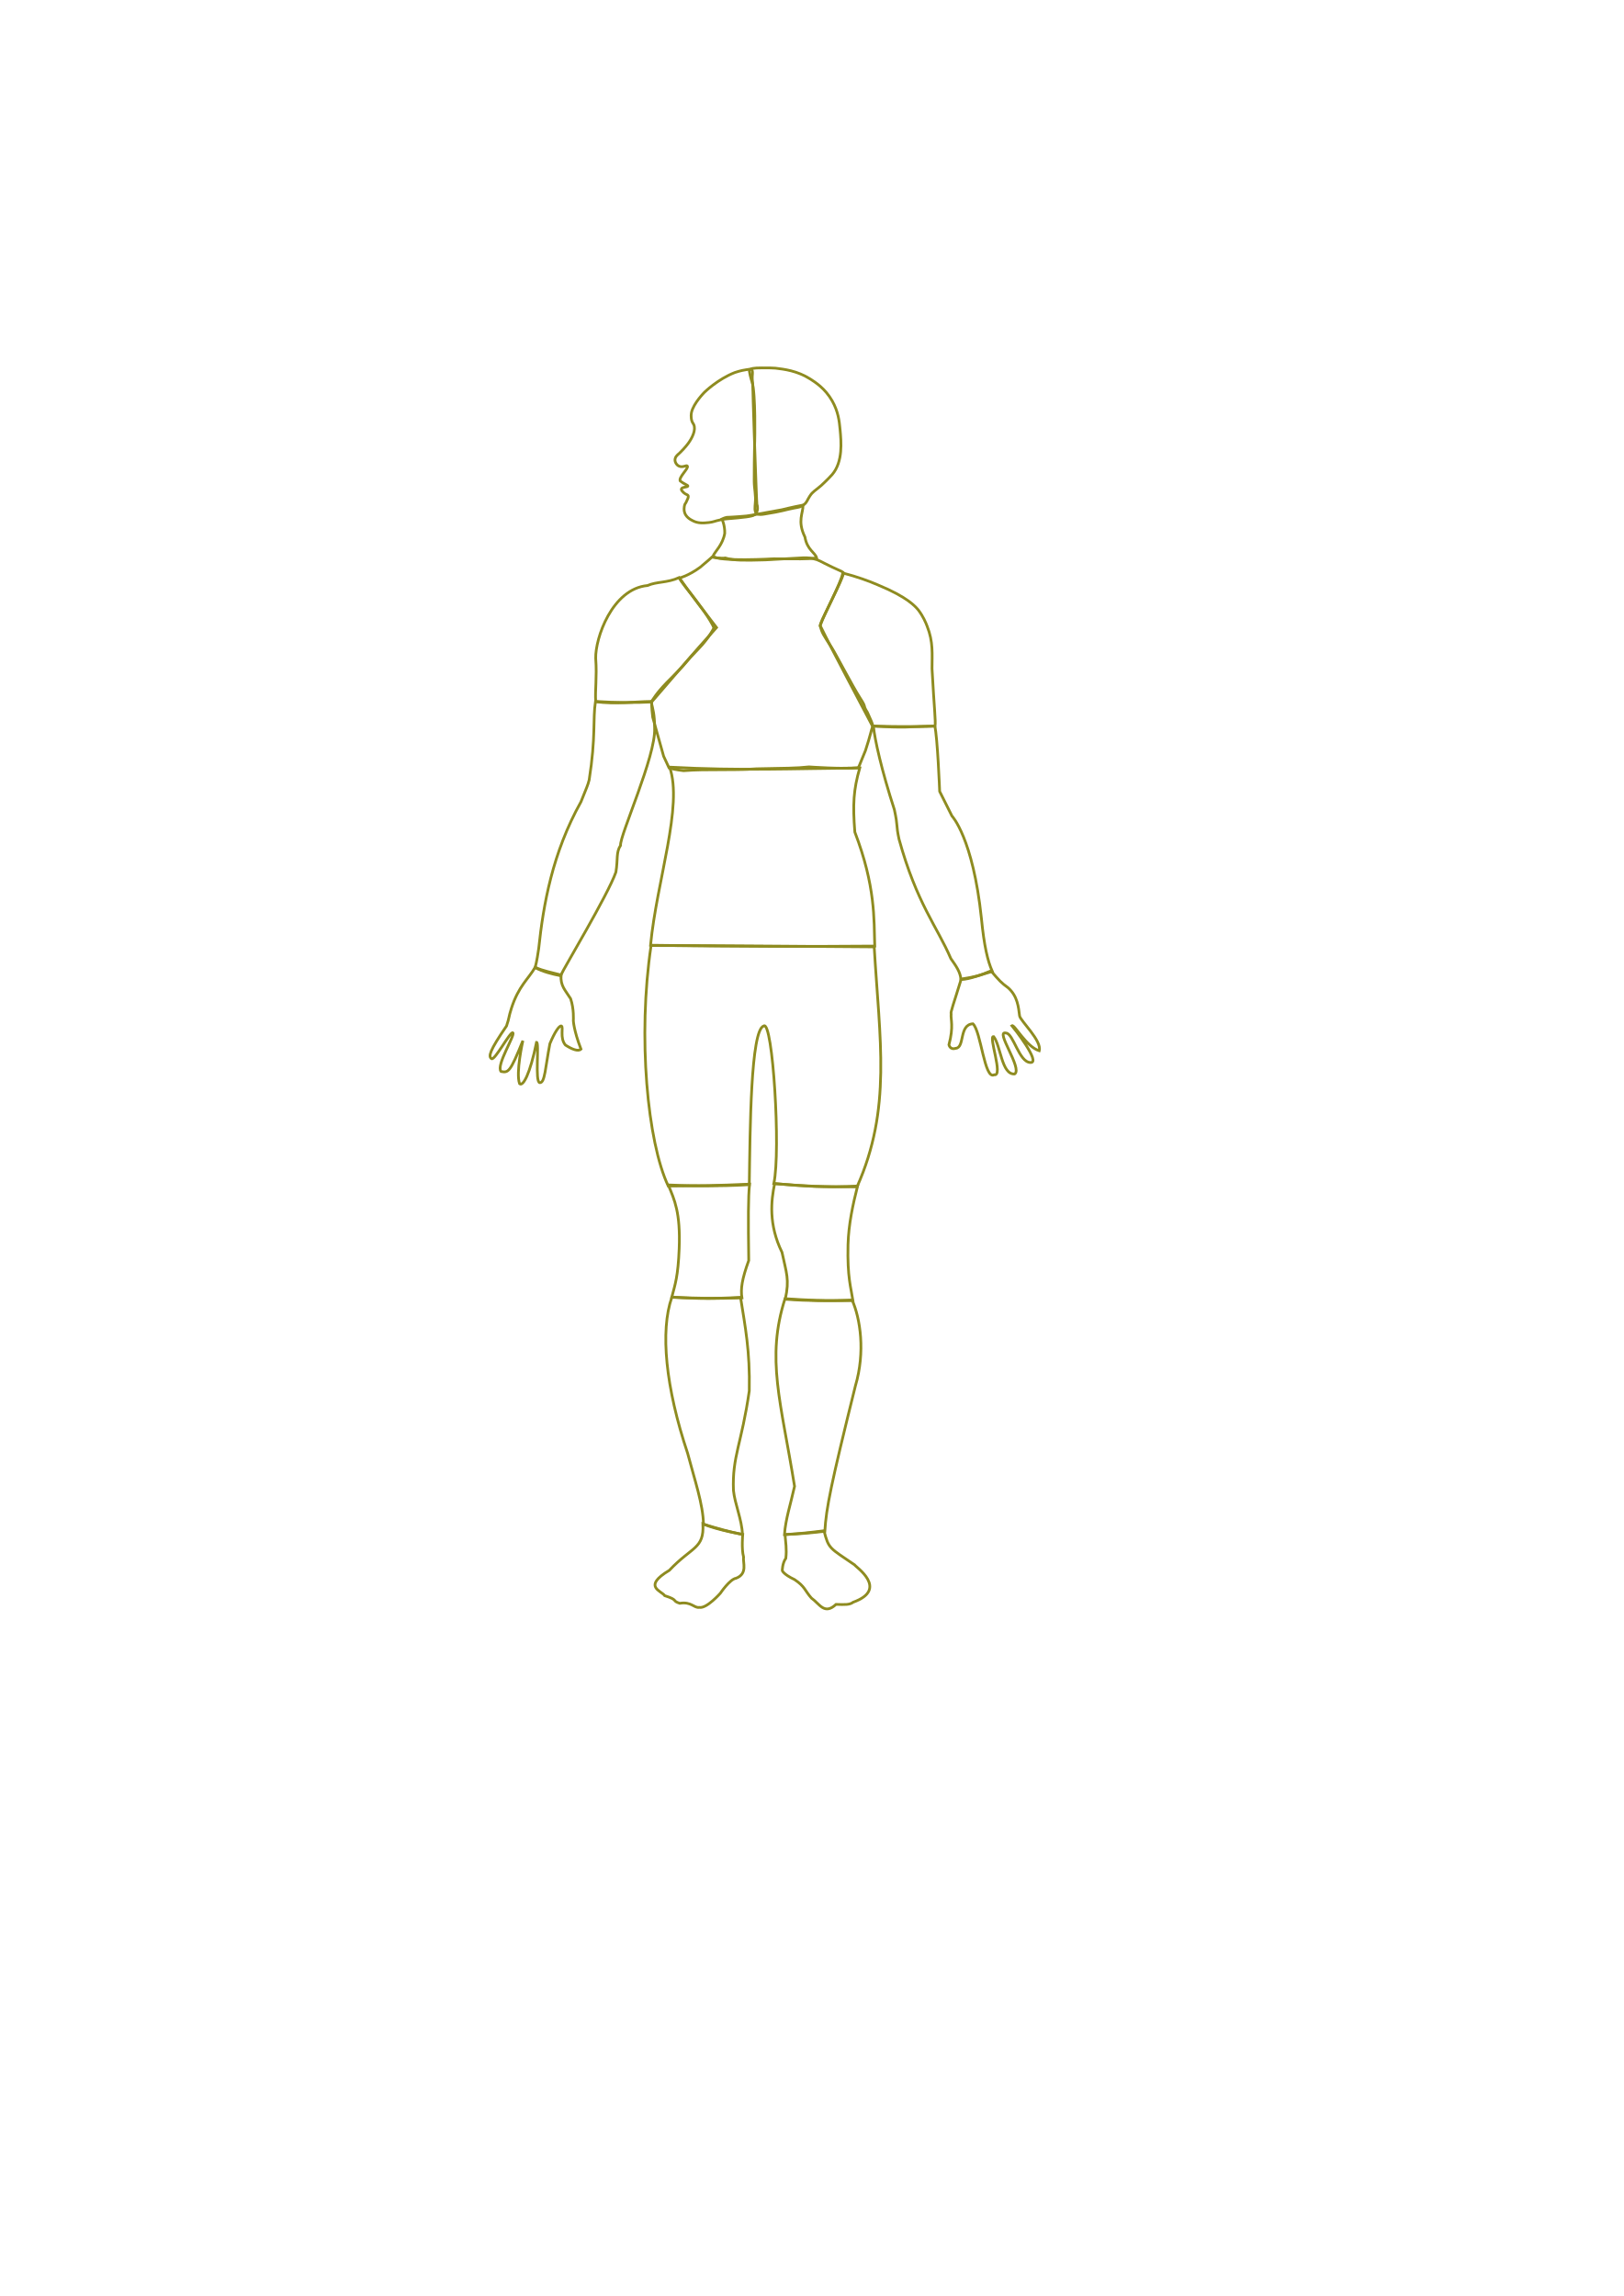
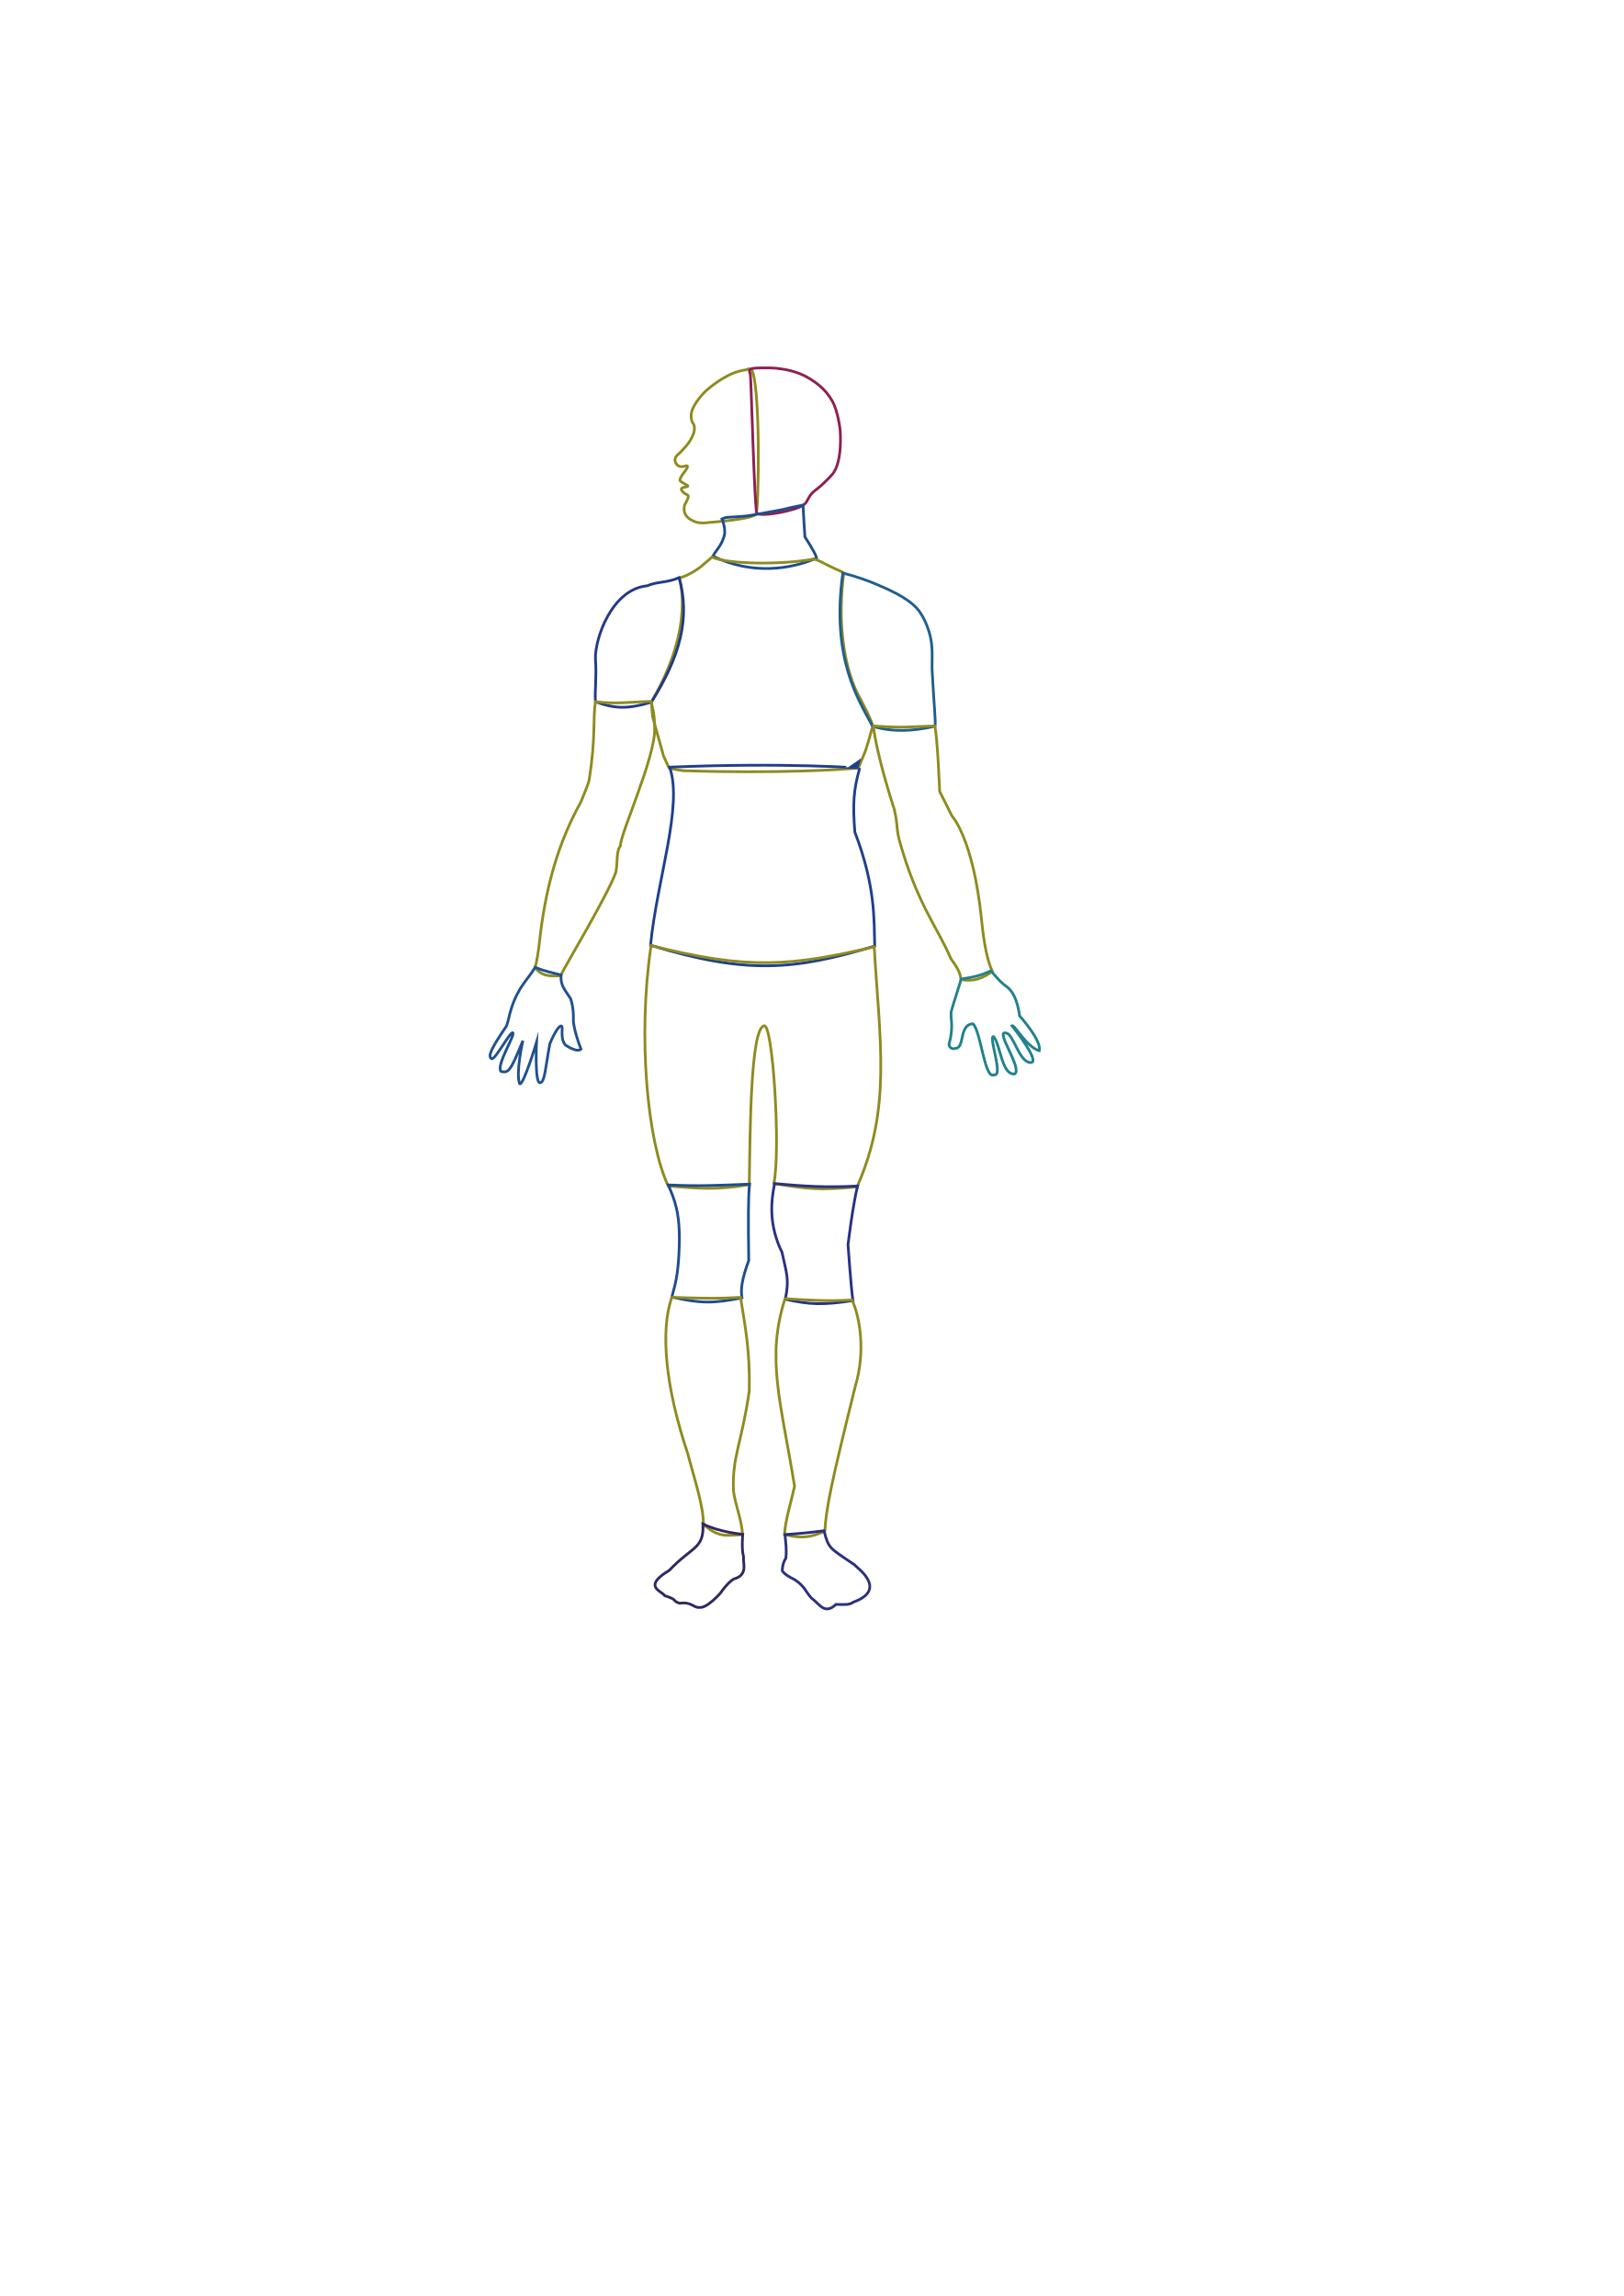
<svg xmlns="http://www.w3.org/2000/svg" version="1.1" x="0px" y="0px" viewBox="0 0 595.3 841.9" style="enable-background:new 0 0 595.3 841.9;" xml:space="preserve">
  <style type="text/css">
	.st0{fill:none;stroke:#8E8B20;stroke-miterlimit:10;}
+ 	.st1{fill:none;stroke:#8D2051;stroke-miterlimit:10;}
+ 	.st2{fill:none;stroke:#1F4C8D;stroke-miterlimit:10;}
+ 	.st3{fill:none;stroke:#205F8D;stroke-miterlimit:10;}
+ 	.st4{fill:none;stroke:#20828C;stroke-miterlimit:10;}
+ 	.st5{fill:none;stroke:#223A87;stroke-miterlimit:10;}
+ 	.st6{fill:none;stroke:#20518D;stroke-miterlimit:10;}
+ 	.st7{fill:none;stroke:#203F8B;stroke-miterlimit:10;}
+ 	.st8{fill:none;stroke:#283381;stroke-miterlimit:10;}
+ 	.st9{fill:none;stroke:#2B307D;stroke-miterlimit:10;}
+ 	.st10{fill:none;stroke:#31285F;stroke-miterlimit:10;}
</style>
  <g id="face1">
-     <path class="st0" d="M275.5,135.5c-0.4-0.3-1,0-2.1,0.1c-0.1,0-2,0.3-4,1c-6.2,2.4-11.1,7.2-11.1,7.2s-4.1,4.1-4.8,7.5   c-0.3,1.6,0.1,2.9,0.1,2.9c0.2,0.7,0.5,1,0.7,1.4c1,2-0.6,5.1-2,7c-0.8,1.1-2.5,3-4,4.3c-0.2,0.2-0.7,0.7-0.8,1.4   c-0.2,1,0.5,2.2,1.4,2.6c1.4,0.7,2.8-0.5,3.1,0c0.6,0.8-3.4,4.2-2.6,5.5c0.1,0.1,0.5,0.3,1.2,0.8c1.2,0.7,1.6,0.8,1.6,1   c0,0.5-2.2,0.3-2.4,1.1c-0.1,0.5,0.6,1.1,0.9,1.4c0.8,0.7,1.4,0.6,1.6,1.1c0.1,0.4,0,0.8-0.4,1.6c-0.3,0.8-0.5,1-0.8,1.5   c0,0-0.5,1.2-0.2,2.7c0.4,2,2.4,3,3,3.3c2,1.1,4.1,0.9,6,0.7c1.8-0.2,1.9-0.5,4.3-1c1.9-0.4,2.2-0.3,6.3-0.7   c5.1-0.5,6.1-0.8,6.7-1.7c0.8-1.2,0.5-2.8,0.3-3.3c-0.1-0.5-0.4-9.1-1-26.3c-0.3-10-0.5-15-0.5-16.8c0-1.3-0.3-2.6-0.2-3.9   C275.9,136.7,276,135.9,275.5,135.5z" />
+     <path class="st0" d="M275.5,135.5c-1.4-0.6-1,0-2.1,0.1c-0.1,0-2,0.3-4,1c-6.2,2.4-11.1,7.2-11.1,7.2s-4.1,4.1-4.8,7.5   c-0.3,1.6,0.1,2.9,0.1,2.9c0.2,0.7,0.5,1,0.7,1.4c1,2-0.6,5.1-2,7c-0.8,1.1-2.5,3-4,4.3c-0.2,0.2-0.7,0.7-0.8,1.4   c-0.2,1,0.5,2.2,1.4,2.6c1.4,0.7,2.8-0.5,3.1,0c0.6,0.8-3.4,4.2-2.6,5.5c0.1,0.1,0.5,0.3,1.2,0.8c1.2,0.7,1.6,0.8,1.6,1   c0,0.5-2.2,0.3-2.4,1.1c-0.1,0.5,0.6,1.1,0.9,1.4c0.8,0.7,1.4,0.6,1.6,1.1c0.1,0.4,0,0.8-0.4,1.6c-0.3,0.8-0.5,1-0.8,1.5   c0,0-0.5,1.2-0.2,2.7c0.4,2,2.4,3,3,3.3c2,1.1,4.1,0.9,6,0.7c1.8-0.2,17.1-1.3,17.3-3.3C278.2,187.2,278.9,140.5,275.5,135.5z" />
  </g>
  <g id="backOfHead">
-     <path class="st0" d="M274.8,135.8c0.3-0.7,1.4-0.9,4.6-0.9c2.5,0,3.7,0,4.9,0.1c3.2,0.4,7.9,0.9,12.8,4c1.7,1.1,5.4,3.4,8,8   c2.2,3.9,2.6,7.3,2.9,10.6c0.4,4.4,1.1,11.7-2.9,16.4c-1.8,2-4,4-4,4c-2.3,2-3.1,2.2-4.2,3.9c-1,1.5-1,2.2-2.1,3.1   c-1,0.9-2,1-3.7,1.3c-3.6,0.7-3.9,1.1-10.8,2.2c-1.2,0.2-2.2,0.3-2.9-0.2c-0.9-0.8-0.6-2.4-0.5-3.9c0.3-2.7-0.4-5.3-0.4-8   c0-10.1,0.2-14.7,0.2-14.7s0.4-17.4-1-21.7c-0.2-0.6-0.4-1.2-0.7-2.5C274.7,136.1,274.7,135.9,274.8,135.8z" />
+     <path class="st1" d="M274.8,135.8c0.3-0.7,1.4-0.9,4.6-0.9c2.5,0,3.7,0,4.9,0.1c3.2,0.4,7.9,0.9,12.8,4c1.7,1.1,5.4,3.4,8,8   c2.2,3.9,2.9,10.6,2.9,10.6s1.1,11.7-2.9,16.4c-1.8,2-4,4-4,4c-2.3,2-3.1,2.2-4.2,3.9c-1,1.5-1,2.2-2.1,3.1c-3,2.4-16,4.6-17.3,3.2   c-0.9-0.8-2.1-49.5-2.4-50.8C274.7,136.1,274.7,135.9,274.8,135.8z" />
  </g>
  <g id="neck">
-     <path class="st0" d="M264.7,190.3c0,0,1.1,2.4,1,5.3c-0.8,4.3-3.5,6.5-4.3,8.3c1.5,2.2,22.3,1,22.3,1c9.3,0,11.6,0.2,15.7-0.3   c-0.5-2-3.5-2.9-4.3-7.7c-2.9-5.9-0.6-8.8-0.7-11.7c-3.7,0.7-7.7,1.7-7.7,1.7l-8.8,1.6c0,0-3.8,0.7-4.2,0.7   c-4.4,0.4-7.3,0.5-7.3,0.5C265.5,189.9,264.7,190.3,264.7,190.3z" />
+     <path class="st2" d="M264.7,190.3c0,0,1.1,2.4,1,5.3c-0.8,4.3-3.5,6.5-4.3,8.3c14.2,7.1,28.9,4.8,38,0.7c-0.5-2-4.3-7.7-4.3-7.7   s-0.6-8.8-0.7-11.7c-3.7,0.7-7.7,1.7-7.7,1.7l-8.8,1.6c0,0-3.8,0.7-4.2,0.7c-4.4,0.4-7.3,0.5-7.3,0.5   C265.5,189.9,264.7,190.3,264.7,190.3z" />
  </g>
  <g id="torso">
-     <path class="st0" d="M261,204.3c0,0-2.2,2-4.3,3.7c-4.2,3.1-7.7,4-7.7,4s1.1,1.8,4.3,5.7c1.3,1.6,2.4,3.2,4.7,6.3   c3.8,5.5,3.7,6.3,3.7,6.3s-1.7,3.6-5.7,7.7c-5.3,5.4-3.6,4.3-8,8.7c-6,5.9-7.1,7.5-9,10.3c-0.3,1.2,0.3,6,0.3,6l4,14.3l2,4.3   c2.3,0.7,5.3,1,5.3,1c8.8-0.7,17.8,0,26.7-0.7c10.3-0.2,14.9-0.2,19.3-0.7c0,0,12.6,0.9,18,0.3c0.3-0.3,0.2-0.2,2.7-6.3   c1.9-5.8,2-7.2,2.7-9c-0.1-0.9-0.8-2.3-2-5c-1.9-3-0.1-1.3-2.7-5.3s-9.1-16.5-10.3-18.3c-3.2-4.9-3.6-5.5-4.3-8   c0-1.2,0.8-2.4,4.3-9.7c3-6.2,3.6-7.6,4.3-9.7c-0.3-0.6-0.6-0.6-4.3-2.3c-4.4-2.1-4.8-2.6-6.7-3c-1.9-0.5-3.4-0.4-5-0.3   c-8.3,0.4-9.8,0.6-12.7,0.7c-7.6,0.2-11.4,0.3-14.7-0.7C264.4,204.9,261,204.3,261,204.3z" />
+     <path class="st0" d="M261,204.3c0,0-2.2,2-4.3,3.7c-4.2,3.1-7.7,4-7.7,4s6.1,17.5-10,45c-0.3,1.2,0.3,6,0.3,6l4,14.3l2,4.3   c2.3,0.7,5.3,1,5.3,1c34.7,1.1,58.6-0.4,64-1c0.3-0.3,0.2-0.2,2.7-6.3c1.9-5.8,2-7.2,2.7-9c-0.1-0.9-2-5-2-5s-1.1-2.1-2.7-5.3   c0,0-9.8-15.1-6-45.7c-0.3-0.6-0.6-0.6-4.3-2.3c-4.4-2.1-4.8-2.6-6.7-3C287,207.1,267.2,207,261,204.3z" />
  </g>
  <g id="rightShoulder">
-     <path class="st0" d="M309,210.1c5.3,1.4,9.7,3,12.9,4.4c10.9,4.5,13.7,7.9,14.8,9.2c1.8,2.4,2.7,4.6,3.2,5.9   c2.3,5.8,1.8,10.2,1.8,15.6c0.8,14.8,1.4,19.1,1.1,21.1c-8.5,0.2-17,0.1-22.9,0c-5-9.6-14.4-27.1-19.2-36.9   C302.4,224.5,308.2,214.1,309,210.1z" />
+     <path class="st3" d="M309,210.1c5.3,1.4,9.7,3,12.9,4.4c10.9,4.5,13.7,7.9,14.8,9.2c1.8,2.4,2.7,4.6,3.2,5.9   c2.3,5.8,1.8,10.2,1.8,15.6c0.8,14.8,1.4,19.1,1.1,21.1c-8.4,1.9-15.6,2.2-22.9,0C314.9,256.8,304.6,241.6,309,210.1z" />
  </g>
  <g id="rightArm">
-     <path class="st0" d="M342.7,266.2c1,3.8,1.8,24,1.8,24l4.5,9c0,0,7.7,8,10.8,37.5c1,10.2,2.3,15.7,4,19.5c-4.7,1.3-8,2.8-11.5,3   c-0.2-2.8-1.8-5-3.7-7.7c-5-11.7-12.5-20.2-19-43.8c-1.2-5.6-0.3-4.3-1.7-10.8c-4.7-14.5-7.2-25.7-7.7-30.7   C331.5,267,332.8,266.5,342.7,266.2z" />
+     <path class="st0" d="M342.7,266.2c1,3.8,1.8,24,1.8,24l4.5,9c0,0,7.7,8,10.8,37.5c1,10.2,2.3,15.7,4,19.5c-3.7,2.6-6.7,3.8-11.5,3   c-0.2-2.8-1.8-5-3.7-7.7c-5-11.7-12.5-20.2-19-43.8c-1.2-5.6-0.3-4.3-1.7-10.8c-4.7-14.5-7.2-25.7-7.7-30.7   C331.5,267,332.8,266.5,342.7,266.2z" />
  </g>
  <g id="rightHand">
-     <path class="st0" d="M363.3,356c3.1,3.6,3.8,4.4,6.3,6.2c3.5,3.1,3.8,7.2,4.2,10.3c0.2,1.7,8.3,9.2,7.2,12.8   c-4.8-1.5-9.1-9.8-10-9.2c0.6,0.7,10.8,13.7,6.8,13.5c-4.2,0-6.3-10.8-9-10.8c-4.2-1.1,6.2,13,3.2,15c-4.8,0.4-5.1-10.4-7.7-13.7   c-2.1-0.5,3.7,14.7,0.2,14c-3.6,2-4.8-15.9-7.8-18.7c-5.2,0.3-2.9,8.7-6.3,9c-2.1,0.7-2.5-1.3-2.5-1.3c1.8-6.8,0.6-9.2,0.8-11.3   c-0.3-0.6,0.9-3.6,3.7-12.8C357.4,358.2,359.2,357.8,363.3,356z" />
+     <path class="st4" d="M363.3,356c3.1,3.6,3.8,4.4,6.3,6.2c3.5,3.1,4.2,10.3,4.2,10.3s8.3,9.2,7.2,12.8c-4.8-1.5-9.1-9.8-10-9.2   c0.6,0.7,10.8,13.7,6.8,13.5c-4.2,0-6.3-10.8-9-10.8c-4.2-1.1,6.2,13,3.2,15c-4.8,0.4-5.1-10.4-7.7-13.7c-2.1-0.5,3.7,14.7,0.2,14   c-3.6,2-4.8-15.9-7.8-18.7c-5.2,0.3-2.9,8.7-6.3,9c-2.1,0.7-2.5-1.3-2.5-1.3c1.8-6.8,0.6-9.2,0.8-11.3c-0.3-0.6,0.9-3.6,3.7-12.8   C357.4,358.2,359.2,357.8,363.3,356z" />
  </g>
  <g id="leftShoulder">
-     <path class="st0" d="M249,211.8c4.7,6.8,8.7,11.7,13.7,18.3c-9.7,10.7-15.7,18-23.8,27.3c-5.3,0.3-13,0.3-20.5-0.2   c-0.3-3.8,0.5-9,0-15.8c-0.2-7.3,6-25.5,19-26.7C240.8,213.2,244.5,213.8,249,211.8z" />
+     <path class="st5" d="M249,211.8c4.1,14.9,0.4,28.8-10.2,45.7c-8.6,2.5-13.2,2.5-20.5-0.2c-0.3-3.8,0.5-9,0-15.8   c-0.2-7.3,6-25.5,19-26.7C240.8,213.2,244.5,213.8,249,211.8z" />
  </g>
  <g id="leftArm">
-     <path class="st0" d="M218.3,257.3c-1,6.5,0.2,12.8-2.3,28.7c-0.6,2.3-0.8,2.4-3,8c-10.5,18.8-13.8,37.7-15.5,53.8   c-0.2,1.5-0.7,4.7-1.3,7c2.8,1.5,6,2.3,9.3,3c1.2-2.8,17.3-29.5,20.3-38c0.8-4.8,0-7.2,1.7-9.8c-0.3-3.7,13-32.8,12.5-43   c0-5.3-0.7-7-1.3-9.8C232,257.3,226,258.3,218.3,257.3z" />
+     <path class="st0" d="M218.3,257.3c-1,6.5,0.2,12.8-2.3,28.7c-0.6,2.3-0.8,2.4-3,8c-10.5,18.8-13.8,37.7-15.5,53.8   c-0.2,1.5-0.7,4.7-1.3,7c2.1,2.7,4.2,3.3,9.3,3c1.2-2.8,17.3-29.5,20.3-38c0.8-4.8,0-7.2,1.7-9.8c-0.3-3.7,13-32.8,12.5-43   c0-5.3-0.7-7-1.3-9.8C232,257.3,226,258.3,218.3,257.3z" />
  </g>
  <g id="leftHand">
-     <path class="st0" d="M196.2,354.7c-2.5,4.3-6.1,6.9-8.7,15c-1.1,3.4-0.7,3.3-1.8,6.5c-6.3,9.2-6.7,11.2-5.5,12s6.8-10,7.8-9.5   c1.1,0.6-6.3,12-4.3,14.2c2.7,0.5,3.3,0.3,8-11.3c0,0-2.7,11.8-1.2,15.8c1.3,1,3.8-3.5,6.2-15.2c1.1-0.1-0.7,14.7,1.2,14.8   s2-5.5,3.7-14.3c1.7-4.1,3.4-6.7,4.2-6.5c0.9,0.3-0.7,4.4,1.5,7c2.3,1.5,4.7,2.5,5.7,1.5c-2.7-7-2.8-10.5-2.8-10.5s0.3-4.2-1-8   c-2-3.2-3.8-4.7-3.5-8.7C202.7,356.7,199,356,196.2,354.7z" />
+     <path class="st6" d="M196.2,354.7c-2.5,4.3-6.1,6.9-8.7,15c-1.1,3.4-0.7,3.3-1.8,6.5c-6.3,9.2-6.7,11.2-5.5,12s6.8-10,7.8-9.5   c1.1,0.6-6.3,12-4.3,14.2c2.7,0.5,3.3,0.3,8-11.3c0,0-2.7,11.8-1.2,15.8c1.3,1,6.2-15.2,6.2-15.2s-0.7,14.7,1.2,14.8   s2-5.5,3.7-14.3c1.7-4.1,3.4-6.7,4.2-6.5c0.9,0.3-0.7,4.4,1.5,7c2.3,1.5,4.7,2.5,5.7,1.5c-2.7-7-2.8-10.5-2.8-10.5s0.3-4.2-1-8   c-2-3.2-3.8-4.7-3.5-8.7C202.7,356.7,199.8,356.2,196.2,354.7z" />
  </g>
  <g id="Stomach">
-     <path class="st0" d="M245.5,281.3c5,14.2-4.7,41.5-7,65.3c38.2,0.5,52.7,0.5,82.2,0.3c-0.3-9.8,0.3-22-7.3-41.8   c-0.8-10.2-0.5-15.5,1.8-23.5C290.3,281.8,271.7,282.7,245.5,281.3z" />
+     <path class="st7" d="M245.5,281.3c5,14.2-4.7,41.5-7,65.3c35,10.7,52.5,9.3,82.2,0.3c-0.3-9.8,0.3-22-7.3-41.8   c-0.8-10.2-0.5-15.5,1.8-23.5C315.2,281.7,289,279.5,245.5,281.3z" />
  </g>
  <g id="Thighs">
-     <path class="st0" d="M238.7,346.7c-5,33.5-1.3,72.2,6.3,88.2c11.7-0.2,17,0.2,29.7-0.5c0.3-20.2,0.5-56.7,5.3-58.2   c3.3-2.3,6.3,45.8,3.7,57.8c13,1,16.5,1.2,30.5,1.2c12.8-28.7,8.3-53.7,6.3-88C289.3,347,274.5,346.8,238.7,346.7z" />
+     <path class="st0" d="M238.7,346.7c-5,33.5-1.3,72.2,6.3,88.2c11.8,0.9,17.5,1.5,29.7-0.5c0.3-20.2,0.5-56.7,5.3-58.2   c3.3-2.3,6.3,45.8,3.7,57.8c12.8,2,16.7,2.5,30.5,1.2c12.8-28.7,8.3-53.7,6.3-88C290.2,354.2,274.4,355.8,238.7,346.7z" />
  </g>
  <g id="rightKnee">
-     <path class="st0" d="M284,434c-1.3,6.2-2.3,15,2.7,25.2c1.6,7.6,2.8,9.9,1.2,17.2c9.5,0.7,14.2,0.5,24.8,0.5   c-0.7-4.7-2.1-8.5-1.8-20.5c0.2-7.5,1.8-14.8,3.5-21.5C302.3,435.5,295.3,435,284,434z" />
+     <path class="st8" d="M284,434c-1.3,6.2-2.3,15,2.7,25.2c1.6,7.6,2.8,9.9,1.2,17.2c8.9,2,13.8,2.2,24.8,0.5   c-0.7-4.7-1.8-20.5-1.8-20.5s1.8-14.8,3.5-21.5C302.3,435.5,295.3,435,284,434z" />
  </g>
  <g id="leftKnee">
-     <path class="st0" d="M245,434.5c2.3,5.5,4.5,10.1,4,23.3c-0.4,10.3-1.5,13.2-2.7,17.8c11,0.8,16.5,0.5,25.7,0.3   c-0.5-3.3,0-6.8,2.5-13.7c-0.2-15.3-0.2-23.3,0.3-28C262.3,434.7,256.7,435,245,434.5z" />
+     <path class="st2" d="M245,434.5c2.3,5.5,4.5,10.1,4,23.3c-0.4,10.3-1.5,13.2-2.7,17.8c10.8,2.5,15.5,2.3,25.7,0.3   c-0.5-3.3,0-6.8,2.5-13.7c-0.2-15.3-0.2-23.3,0.3-28C262.3,434.7,256.7,435,245,434.5z" />
  </g>
  <g id="rightCalf">
-     <path class="st0" d="M287.8,476.2c-7,22-1.5,37.7,3.5,68.8c-1.5,6.8-3.3,12-3.7,17.7c6.3-0.3,8.5-0.5,14.8-1.2   c0.5-8.5,2.2-17,11.2-53.3c3.7-12.5,1.8-24.8-1.2-31.5C302.2,477.2,296,476.7,287.8,476.2z" />
+     <path class="st0" d="M287.8,476.2c-7,22-1.5,37.7,3.5,68.8c-1.5,6.8-3.3,12-3.7,17.7c6.5,1.5,9.3,1.1,14.8-1.2   c0.5-8.5,2.2-17,11.2-53.3c3.7-12.5,1.8-24.8-1.2-31.5C302.2,477.2,296,476.7,287.8,476.2z" />
  </g>
  <g id="leftCalf">
-     <path class="st0" d="M246.3,475.7c-4.3,12.3-2.3,33,5.8,57.2c2.5,9.5,5.7,18.8,5.8,26c6,1.8,8.5,2.5,14.3,3.8   c-0.2-5.5-2.8-11.2-3.3-16.2c-0.5-12.5,3-17,5.8-36.5c0.3-14.7-1.5-23.5-3.2-34.3C261.8,476.3,255.5,476,246.3,475.7z" />
+     <path class="st0" d="M246.3,475.7c-4.3,12.3-2.3,33,5.8,57.2c2.5,9.5,5.7,18.8,5.8,26c5.4,4.9,8.1,4.2,14.3,3.8   c-0.2-5.5-2.8-11.2-3.3-16.2c-0.5-12.5,3-17,5.8-36.5c0.3-14.7-1.5-23.5-3.2-34.3C261.8,476.3,255.5,476,246.3,475.7z" />
  </g>
  <g id="rightFoot">
-     <path class="st0" d="M287.8,562.7c0.2,2.7,0.7,5.3,0.3,8.7c-1.3,1.8-1.3,4.5-1.3,4.5s0.3,1.3,4.5,3.3c3.9,2.6,3.7,4,6.2,6.8   c3,2.1,4.7,6.3,9,2.3c3.3,0.1,5,0.2,6.3-0.8c13.3-4.8,0.7-13.1,0.5-13.7c-9.2-6.3-9.5-5.8-11.2-12.5   C296.5,562,293.8,562.3,287.8,562.7z" />
+     <path class="st9" d="M287.8,562.7c0.2,2.7,0.7,5.3,0.3,8.7c-1.3,1.8-1.3,4.5-1.3,4.5s0.3,1.3,4.5,3.3c3.9,2.6,3.7,4,6.2,6.8   c3,2.1,4.7,6.3,9,2.3c3.3,0.1,5,0.2,6.3-0.8c13.3-4.8,0.7-13.1,0.5-13.7c-9.2-6.3-9.5-5.8-11.2-12.5   C296.5,562,293.8,562.3,287.8,562.7z" />
  </g>
  <g id="leftFoot">
-     <path class="st0" d="M257.7,558.8c0.5,9.2-4,8.2-12.3,17c-10,6-2.9,7.5-1.7,9.3c5.3,1.7,2.4,1.8,5.5,2.8c4.3-0.7,5.2,1.8,7.2,1.5   c2.7,0.5,7.7-5.2,7.7-5.2s3.5-5.2,5.8-5.5c4.3-1.7,2.4-5.7,2.7-7.8c-0.8-3-0.3-8.3-0.3-8.3S263.5,561.2,257.7,558.8z" />
+     <path class="st10" d="M257.7,558.8c0.5,9.2-4,8.2-12.3,17c-10,6-2.9,7.5-1.7,9.3c5.3,1.7,2.4,1.8,5.5,2.8c4.3-0.7,5.2,1.8,7.2,1.5   c2.7,0.5,7.7-5.2,7.7-5.2s3.5-5.2,5.8-5.5c4.3-1.7,2.4-5.7,2.7-7.8c-0.8-3-0.3-8.3-0.3-8.3S263.9,561.9,257.7,558.8z" />
  </g>
</svg>
